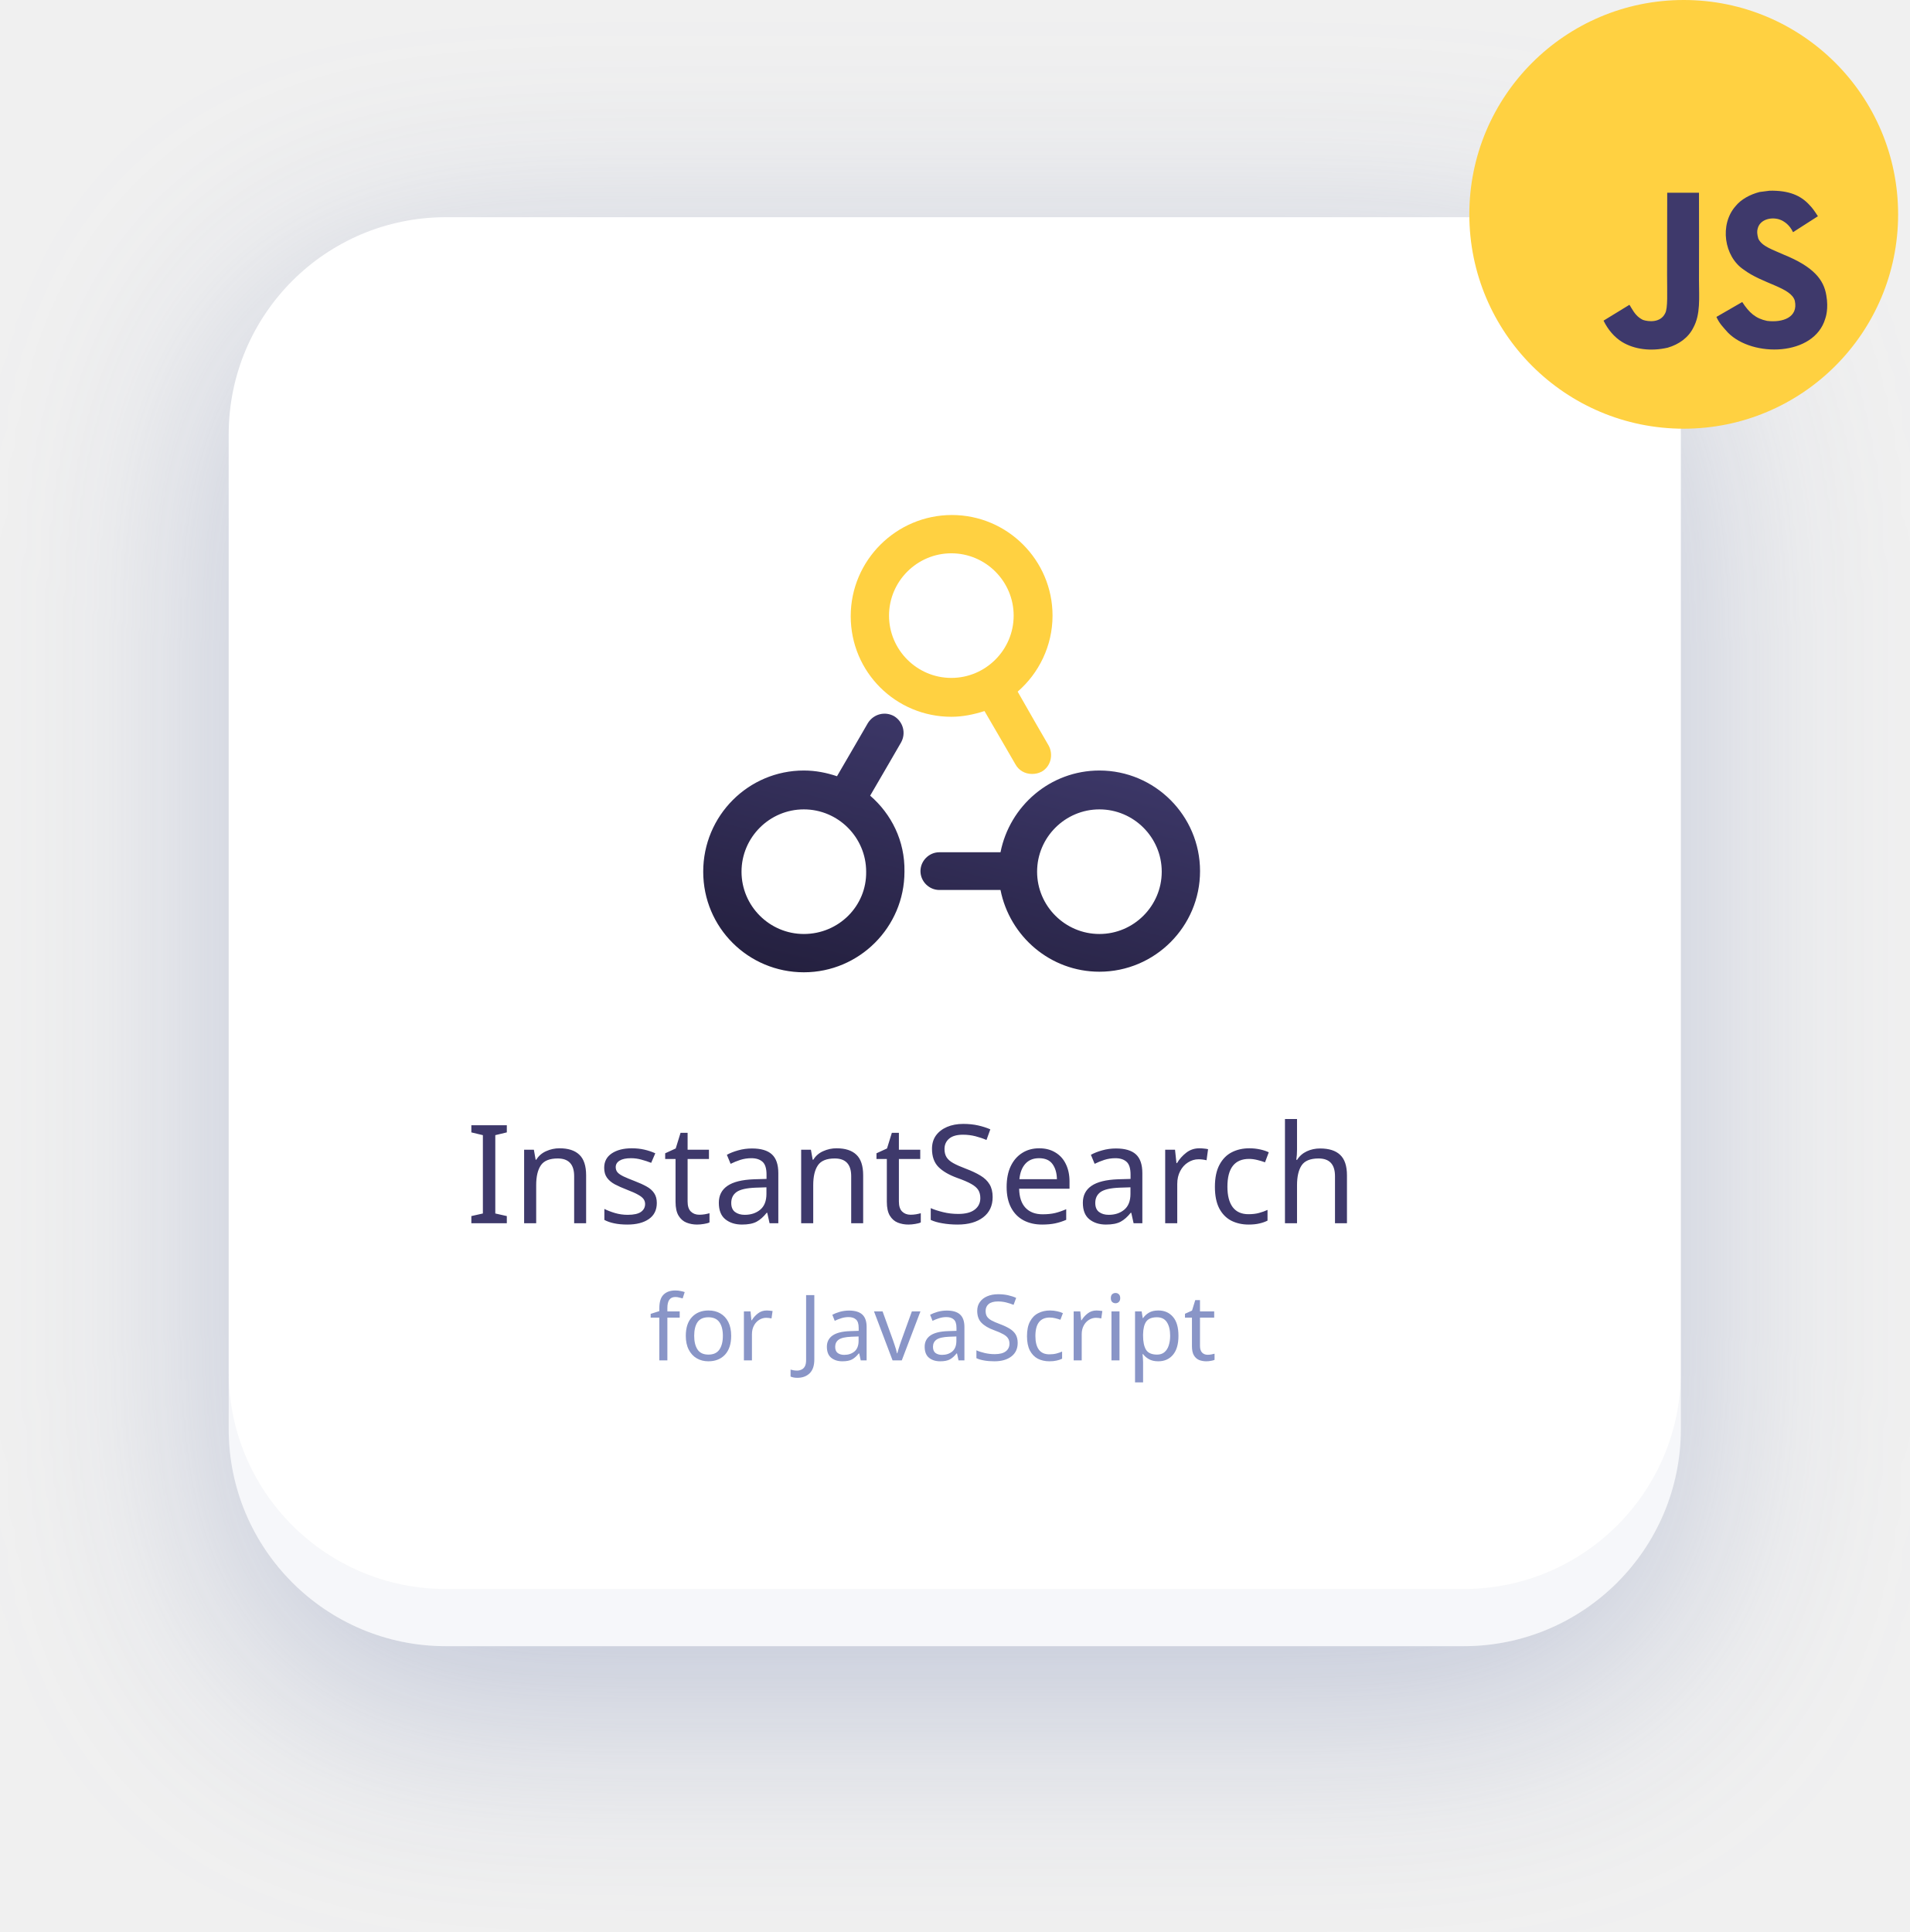
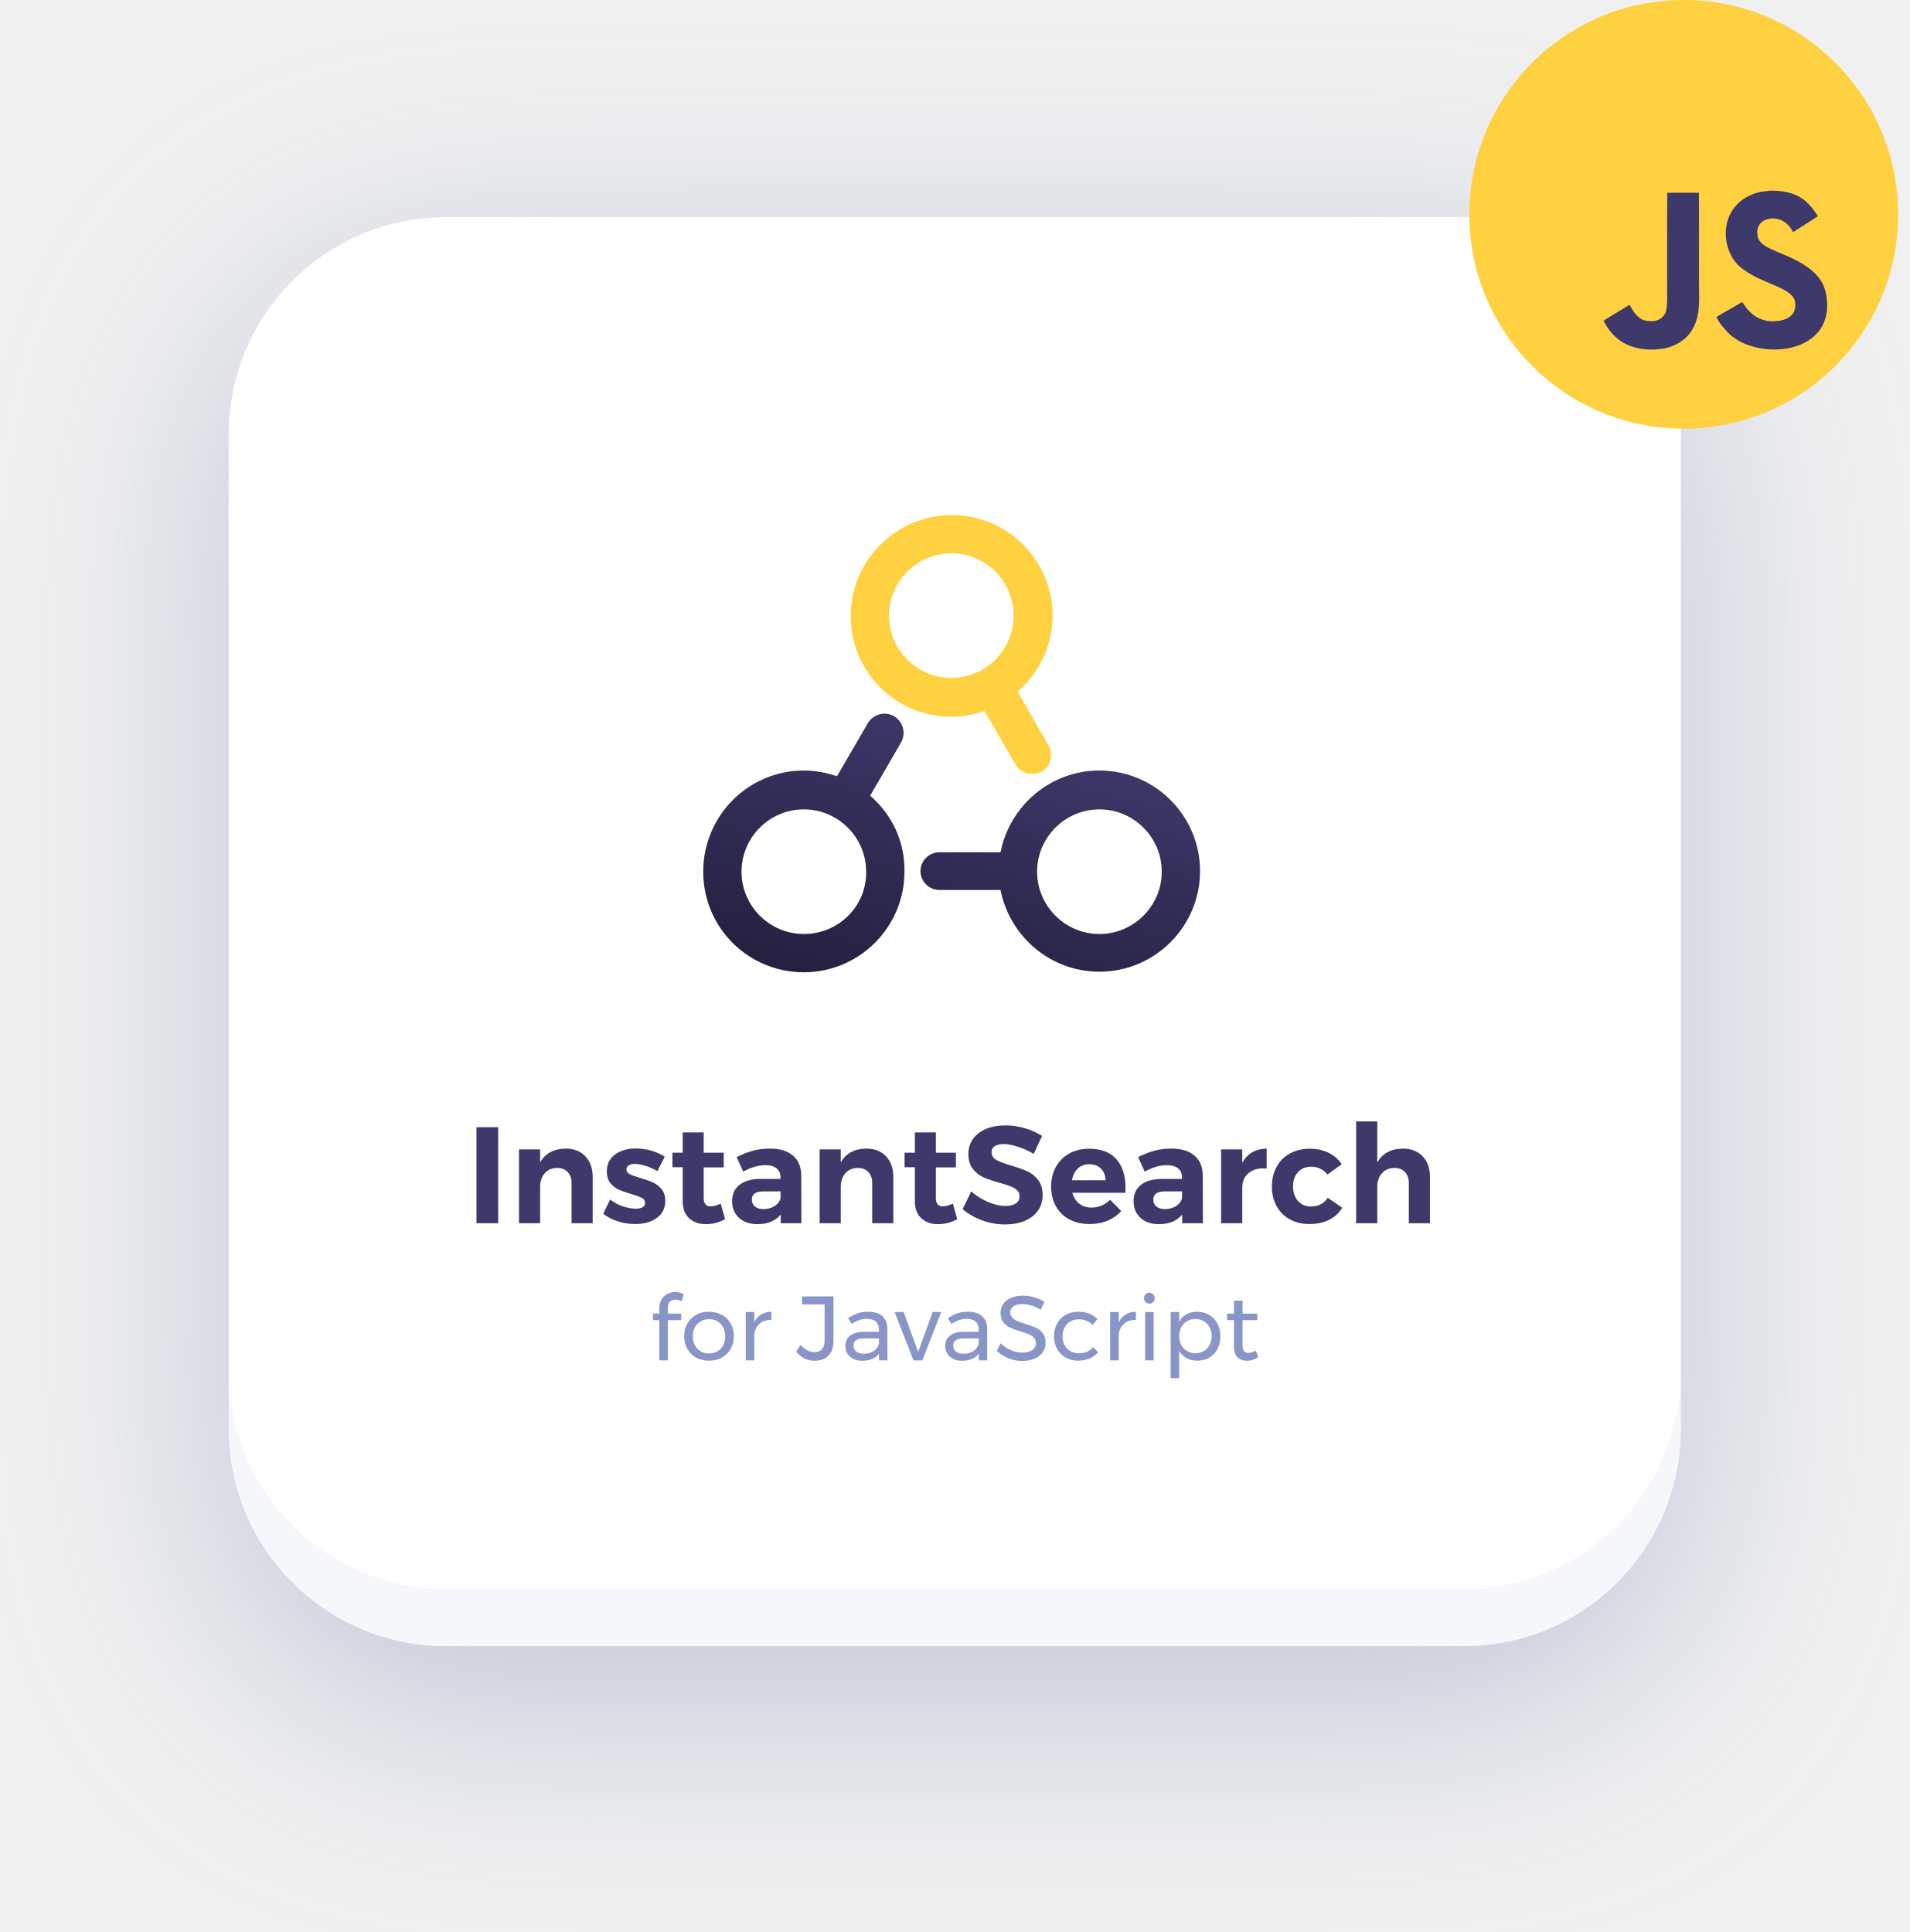
<svg xmlns="http://www.w3.org/2000/svg" xmlns:xlink="http://www.w3.org/1999/xlink" width="334" height="338" viewBox="0 0 334 338">
  <defs>
    <rect id="b" width="254" height="250" y="38" rx="38" />
    <filter id="a" width="151.2%" height="152%" x="-25.6%" y="-22%" filterUnits="objectBoundingBox">
      <feOffset dy="10" in="SourceAlpha" result="shadowOffsetOuter1" />
-       <feGaussianBlur in="shadowOffsetOuter1" result="shadowBlurOuter1" stdDeviation="20" />
-       <feColorMatrix in="shadowBlurOuter1" values="0 0 0 0 0.441 0 0 0 0 0.503 0 0 0 0 0.685 0 0 0 0.384 0" />
+       <feGaussianBlur stdDeviation="20" in="shadowOffsetOuter1" result="shadowBlurOuter1" />
+       <feColorMatrix values="0 0 0 0 0.441 0 0 0 0 0.503 0 0 0 0 0.685 0 0 0 0.384 0" in="shadowBlurOuter1" />
    </filter>
    <filter id="c" width="135.4%" height="136%" x="-17.7%" y="-14%" filterUnits="objectBoundingBox">
      <feOffset dy="-10" in="SourceAlpha" result="shadowOffsetInner1" />
-       <feComposite in="shadowOffsetInner1" in2="SourceAlpha" k2="-1" k3="1" operator="arithmetic" result="shadowInnerInner1" />
-       <feColorMatrix in="shadowInnerInner1" values="0 0 0 0 0.404 0 0 0 0 0.459 0 0 0 0 0.631 0 0 0 0.06 0" />
+       <feComposite in="shadowOffsetInner1" in2="SourceAlpha" operator="arithmetic" k2="-1" k3="1" result="shadowInnerInner1" />
+       <feColorMatrix values="0 0 0 0 0.404 0 0 0 0 0.459 0 0 0 0 0.631 0 0 0 0.06 0" in="shadowInnerInner1" />
    </filter>
    <linearGradient id="d" x1="21.895%" x2="77.978%" y1="121.561%" y2="8.499%">
-       <stop offset="0%" stop-color="#201C38" />
-       <stop offset="100%" stop-color="#3E396B" />
+       <stop stop-color="#201C38" offset="0%" />
+       <stop stop-color="#3E396B" offset="100%" />
    </linearGradient>
  </defs>
  <g fill="none" fill-rule="evenodd" transform="translate(40)">
-     <use fill="#000" filter="url(#a)" xlink:href="#b" />
-     <use fill="#FFF" xlink:href="#b" />
-     <use fill="#000" filter="url(#c)" xlink:href="#b" />
+     <use fill="black" filter="url(#a)" xlink:href="#b" />
+     <use fill="#FFFFFF" xlink:href="#b" />
+     <use fill="black" filter="url(#c)" xlink:href="#b" />
    <circle cx="254" cy="37" r="35" fill="#3E396B" />
-     <path fill="#FFD141" d="M254.5 75c20.71 0 37.5-16.79 37.5-37.5S275.21 0 254.5 0 217 16.79 217 37.5 233.79 75 254.5 75zm24.94-23.336c-.435-2.71-2.204-4.988-7.444-7.114-1.819-.836-3.848-1.436-4.452-2.814-.215-.803-.244-1.253-.108-1.74.39-1.578 2.272-2.069 3.764-1.619.96.322 1.871 1.063 2.419 2.245 2.566-1.66 2.56-1.65 4.352-2.792-.656-1.018-1.007-1.487-1.436-1.922-1.543-1.725-3.645-2.611-7.007-2.544-.583.075-1.17.152-1.753.225-1.678.426-3.279 1.307-4.216 2.488-2.814 3.193-2.011 8.783 1.414 11.083 3.373 2.532 8.33 3.107 8.963 5.475.616 2.9-2.132 3.838-4.861 3.504-2.011-.418-3.131-1.44-4.34-3.3-2.228 1.288-2.228 1.288-4.516 2.605.542 1.187 1.115 1.725 2.023 2.754 4.307 4.367 15.086 4.153 17.017-2.46.079-.224.6-1.74.182-4.075l-.001.001zm-22.267-17.946h-5.56c0 4.803-.022 9.572-.022 14.376 0 3.057.156 5.861-.34 6.718-.815 1.693-2.922 1.482-3.883 1.155-.978-.482-1.475-1.164-2.051-2.132-.16-.275-.279-.49-.318-.508-1.509.922-3.011 1.848-4.522 2.77.752 1.543 1.86 2.882 3.279 3.752 2.119 1.27 4.967 1.66 7.945.977 1.938-.566 3.611-1.736 4.487-3.514 1.266-2.336.994-5.161.983-8.287.028-5.097 0-10.194 0-15.31l.002.003z" />
-     <g>
-       <g fill-rule="nonzero">
-         <path fill="#FFD141" d="M126.4 125.4c2 0 3.9-.4 5.8-1l3.2 5.5 2.2 3.8c.6 1.1 1.7 1.7 2.9 1.7.6 0 1.1-.1 1.7-.4 1.6-.9 2.1-3 1.2-4.6l-2.2-3.8-3.2-5.6c3.7-3.2 6.1-8 6.1-13.3 0-9.7-7.9-17.6-17.6-17.6-9.7 0-17.7 7.9-17.7 17.7 0 9.8 7.9 17.6 17.6 17.6zm0-28.6c6 0 10.9 4.9 10.9 10.9s-4.9 10.9-10.9 10.9-10.9-4.9-10.9-10.9 4.9-10.9 10.9-10.9z" />
-         <path fill="url(#d)" d="M69.3 44.8c-8.6 0-15.7 6.2-17.3 14.3H41.3c-1.8 0-3.3 1.5-3.3 3.3 0 1.8 1.5 3.3 3.3 3.3H52C53.6 73.8 60.7 80 69.3 80c9.7 0 17.6-7.9 17.6-17.6 0-9.7-7.9-17.6-17.6-17.6zm0 28.6c-6 0-10.9-4.9-10.9-10.9s4.9-10.9 10.9-10.9 10.9 4.9 10.9 10.9-4.9 10.9-10.9 10.9zM29.2 49.2c3.7 3.2 6.1 7.9 6 13.3 0 9.7-7.9 17.6-17.6 17.6C7.9 80.1 0 72.3 0 62.5s7.9-17.7 17.6-17.7c2.1 0 4 .4 5.8 1l3.2-5.5 2.2-3.8c1-1.6 3-2.1 4.6-1.2 1.6 1 2.1 3 1.2 4.6l-2.2 3.8-3.2 5.5zM17.6 73.4c6.1 0 11-4.9 10.9-10.9 0-6-4.9-10.9-10.9-10.9S6.7 56.5 6.7 62.5s4.9 10.9 10.9 10.9z" transform="translate(83 90)" />
+     <path fill="#FFD141" d="M254.5,75 C275.211,75 292,58.211 292,37.5 C292,16.789 275.211,0 254.5,0 C233.789,0 217,16.789 217,37.5 C217,58.211 233.789,75 254.5,75 Z M279.44,51.664 C279.005,48.954 277.236,46.676 271.996,44.55 C270.177,43.714 268.148,43.114 267.544,41.736 C267.329,40.933 267.3,40.483 267.436,39.995 C267.826,38.418 269.708,37.928 271.2,38.377 C272.16,38.699 273.071,39.44 273.619,40.622 C276.185,38.961 276.179,38.972 277.971,37.83 C277.315,36.812 276.964,36.343 276.535,35.908 C274.992,34.183 272.89,33.297 269.528,33.364 C268.945,33.439 268.358,33.516 267.775,33.589 C266.097,34.015 264.496,34.896 263.559,36.077 C260.745,39.27 261.548,44.86 264.973,47.16 C268.346,49.692 273.303,50.267 273.936,52.635 C274.552,55.535 271.804,56.473 269.075,56.139 C267.064,55.721 265.944,54.699 264.735,52.839 C262.507,54.127 262.507,54.127 260.219,55.444 C260.761,56.631 261.334,57.169 262.242,58.198 C266.549,62.565 277.328,62.351 279.259,55.739 C279.338,55.514 279.859,53.998 279.441,51.663 L279.44,51.664 Z M257.173,33.718 L251.613,33.718 C251.613,38.521 251.591,43.29 251.591,48.094 C251.591,51.151 251.748,53.955 251.25,54.812 C250.436,56.505 248.329,56.294 247.368,55.967 C246.39,55.485 245.893,54.803 245.317,53.835 C245.156,53.56 245.038,53.344 244.999,53.327 C243.49,54.249 241.988,55.175 240.477,56.097 C241.229,57.64 242.337,58.979 243.756,59.849 C245.875,61.12 248.723,61.51 251.701,60.826 C253.639,60.26 255.312,59.09 256.188,57.312 C257.454,54.976 257.182,52.151 257.171,49.025 C257.199,43.928 257.171,38.831 257.171,33.715 L257.173,33.718 Z" />
+     <g transform="translate(43 90)">
+       <g fill-rule="nonzero" transform="translate(40)">
+         <path fill="#FFD141" d="M43.4,35.4 C45.4,35.4 47.3,35 49.2,34.4 L52.4,39.9 L54.6,43.7 C55.2,44.8 56.3,45.4 57.5,45.4 C58.1,45.4 58.6,45.3 59.2,45 C60.8,44.1 61.3,42 60.4,40.4 L58.2,36.6 L55,31 C58.7,27.8 61.1,23 61.1,17.7 C61.1,8 53.2,0.1 43.5,0.1 C33.8,0.1 25.8,8 25.8,17.8 C25.8,27.6 33.7,35.4 43.4,35.4 Z M43.4,6.8 C49.4,6.8 54.3,11.7 54.3,17.7 C54.3,23.7 49.4,28.6 43.4,28.6 C37.4,28.6 32.5,23.7 32.5,17.7 C32.5,11.7 37.4,6.8 43.4,6.8 Z" />
+         <path fill="url(#d)" d="M69.3,44.8 C60.7,44.8 53.6,51 52,59.1 L45.7,59.1 L41.3,59.1 C39.5,59.1 38,60.6 38,62.4 C38,64.2 39.5,65.7 41.3,65.7 L45.7,65.7 L52,65.7 C53.6,73.8 60.7,80 69.3,80 C79,80 86.9,72.1 86.9,62.4 C86.9,52.7 79,44.8 69.3,44.8 Z M69.3,73.4 C63.3,73.4 58.4,68.5 58.4,62.5 C58.4,56.5 63.3,51.6 69.3,51.6 C75.3,51.6 80.2,56.5 80.2,62.5 C80.2,68.5 75.3,73.4 69.3,73.4 Z M29.2,49.2 C32.9,52.4 35.3,57.1 35.2,62.5 C35.2,72.2 27.3,80.1 17.6,80.1 C7.9,80.1 0,72.3 0,62.5 C0,52.7 7.9,44.8 17.6,44.8 C19.7,44.8 21.6,45.2 23.4,45.8 L26.6,40.3 L28.8,36.5 C29.8,34.9 31.8,34.4 33.4,35.3 C35,36.3 35.5,38.3 34.6,39.9 L32.4,43.7 L29.2,49.2 Z M17.6,73.4 C23.7,73.4 28.6,68.5 28.5,62.5 C28.5,56.5 23.6,51.6 17.6,51.6 C11.6,51.6 6.7,56.5 6.7,62.5 C6.7,68.5 11.6,73.4 17.6,73.4 Z" />
      </g>
-       <text fill="#3E396B" font-family="Montserrat-SemiBold, Montserrat" font-size="24" font-weight="500" transform="translate(41 90)">
-         <tspan x=".492" y="124">InstantSearch</tspan>
-       </text>
-       <text fill="#8995C7" font-family="Montserrat-Regular, Montserrat" font-size="16" transform="translate(41 90)">
-         <tspan x="32.576" y="148">for JavaScript</tspan>
-       </text>
+       <path fill="#3E396B" d="M0.34,107.2 L4.132,107.2 L4.132,124 L0.34,124 L0.34,107.2 Z M19.384,112.288 C20.24,113.184 20.668,114.384 20.668,115.888 L20.668,124 L16.972,124 L16.972,116.968 C16.972,116.152 16.744,115.508 16.288,115.036 C15.832,114.564 15.212,114.328 14.428,114.328 C13.516,114.344 12.796,114.66 12.268,115.276 C11.74,115.892 11.476,116.68 11.476,117.64 L11.476,124 L7.78,124 L7.78,111.088 L11.476,111.088 L11.476,113.344 C12.372,111.776 13.86,110.976 15.94,110.944 C17.38,110.944 18.528,111.392 19.384,112.288 Z M29.908,113.956 C29.22,113.74 28.604,113.632 28.06,113.632 C27.612,113.632 27.252,113.712 26.98,113.872 C26.708,114.032 26.572,114.272 26.572,114.592 C26.572,114.944 26.756,115.216 27.124,115.408 C27.492,115.6 28.092,115.816 28.924,116.056 C29.836,116.328 30.588,116.596 31.18,116.86 C31.772,117.124 32.284,117.516 32.716,118.036 C33.148,118.556 33.364,119.24 33.364,120.088 C33.364,121.368 32.872,122.364 31.888,123.076 C30.904,123.788 29.644,124.144 28.108,124.144 C27.052,124.144 26.036,123.988 25.06,123.676 C24.084,123.364 23.236,122.92 22.516,122.344 L23.716,119.848 C24.372,120.36 25.104,120.756 25.912,121.036 C26.72,121.316 27.484,121.456 28.204,121.456 C28.7,121.456 29.096,121.372 29.392,121.204 C29.688,121.036 29.836,120.784 29.836,120.448 C29.836,120.08 29.648,119.792 29.272,119.584 C28.896,119.376 28.292,119.152 27.46,118.912 C26.58,118.656 25.848,118.4 25.264,118.144 C24.68,117.888 24.18,117.5 23.764,116.98 C23.348,116.46 23.14,115.784 23.14,114.952 C23.14,113.672 23.62,112.68 24.58,111.976 C25.54,111.272 26.756,110.92 28.228,110.92 C29.108,110.92 29.988,111.044 30.868,111.292 C31.748,111.54 32.548,111.896 33.268,112.36 L31.996,114.88 C31.292,114.48 30.596,114.172 29.908,113.956 Z M43.828,123.28 C43.348,123.568 42.816,123.788 42.232,123.94 C41.648,124.092 41.06,124.168 40.468,124.168 C39.268,124.168 38.292,123.824 37.54,123.136 C36.788,122.448 36.412,121.464 36.412,120.184 L36.412,114.208 L34.612,114.208 L34.612,111.664 L36.412,111.664 L36.412,108.112 L40.084,108.112 L40.084,111.664 L43.588,111.664 L43.588,114.232 L40.084,114.232 L40.084,119.56 C40.084,120.552 40.476,121.048 41.26,121.048 C41.804,121.048 42.404,120.888 43.06,120.568 L43.828,123.28 Z M53.548,124 L53.548,122.488 C53.116,123.032 52.556,123.448 51.868,123.736 C51.18,124.024 50.388,124.168 49.492,124.168 C48.132,124.168 47.052,123.796 46.252,123.052 C45.452,122.308 45.052,121.336 45.052,120.136 C45.052,118.92 45.48,117.972 46.336,117.292 C47.192,116.612 48.404,116.264 49.972,116.248 L53.524,116.248 L53.524,116.008 C53.524,115.32 53.296,114.788 52.84,114.412 C52.384,114.036 51.716,113.848 50.836,113.848 C49.636,113.848 48.356,114.224 46.996,114.976 L45.844,112.432 C46.868,111.92 47.828,111.544 48.724,111.304 C49.62,111.064 50.604,110.944 51.676,110.944 C53.404,110.944 54.744,111.352 55.696,112.168 C56.648,112.984 57.132,114.12 57.148,115.576 L57.172,124 L53.548,124 Z M52.516,120.976 C53.076,120.608 53.412,120.144 53.524,119.584 L53.524,118.432 L50.62,118.432 C49.9,118.432 49.368,118.548 49.024,118.78 C48.68,119.012 48.508,119.384 48.508,119.896 C48.508,120.392 48.688,120.788 49.048,121.084 C49.408,121.38 49.9,121.528 50.524,121.528 C51.292,121.528 51.956,121.344 52.516,120.976 Z M71.968,112.288 C72.824,113.184 73.252,114.384 73.252,115.888 L73.252,124 L69.556,124 L69.556,116.968 C69.556,116.152 69.328,115.508 68.872,115.036 C68.416,114.564 67.796,114.328 67.012,114.328 C66.1,114.344 65.38,114.66 64.852,115.276 C64.324,115.892 64.06,116.68 64.06,117.64 L64.06,124 L60.364,124 L60.364,111.088 L64.06,111.088 L64.06,113.344 C64.956,111.776 66.444,110.976 68.524,110.944 C69.964,110.944 71.112,111.392 71.968,112.288 Z M84.436,123.28 C83.956,123.568 83.424,123.788 82.84,123.94 C82.256,124.092 81.668,124.168 81.076,124.168 C79.876,124.168 78.9,123.824 78.148,123.136 C77.396,122.448 77.02,121.464 77.02,120.184 L77.02,114.208 L75.22,114.208 L75.22,111.664 L77.02,111.664 L77.02,108.112 L80.692,108.112 L80.692,111.664 L84.196,111.664 L84.196,114.232 L80.692,114.232 L80.692,119.56 C80.692,120.552 81.084,121.048 81.868,121.048 C82.412,121.048 83.012,120.888 83.668,120.568 L84.436,123.28 Z M95.056,110.62 C94.088,110.308 93.26,110.152 92.572,110.152 C91.916,110.152 91.396,110.272 91.012,110.512 C90.628,110.752 90.436,111.104 90.436,111.568 C90.436,112.16 90.712,112.612 91.264,112.924 C91.816,113.236 92.668,113.56 93.82,113.896 C94.972,114.232 95.92,114.568 96.664,114.904 C97.408,115.24 98.044,115.744 98.572,116.416 C99.1,117.088 99.364,117.976 99.364,119.08 C99.364,120.152 99.08,121.076 98.512,121.852 C97.944,122.628 97.164,123.216 96.172,123.616 C95.18,124.016 94.052,124.216 92.788,124.216 C91.428,124.216 90.092,123.976 88.78,123.496 C87.468,123.016 86.332,122.36 85.372,121.528 L86.884,118.432 C87.732,119.2 88.708,119.816 89.812,120.28 C90.916,120.744 91.924,120.976 92.836,120.976 C93.62,120.976 94.232,120.832 94.672,120.544 C95.112,120.256 95.332,119.84 95.332,119.296 C95.332,118.864 95.184,118.508 94.888,118.228 C94.592,117.948 94.216,117.72 93.76,117.544 C93.304,117.368 92.676,117.168 91.876,116.944 C90.724,116.624 89.784,116.304 89.056,115.984 C88.328,115.664 87.7,115.176 87.172,114.52 C86.644,113.864 86.38,112.992 86.38,111.904 C86.38,110.896 86.652,110.012 87.196,109.252 C87.74,108.492 88.5,107.908 89.476,107.5 C90.452,107.092 91.588,106.888 92.884,106.888 C94.036,106.888 95.172,107.056 96.292,107.392 C97.412,107.728 98.404,108.176 99.268,108.736 L97.804,111.88 C96.94,111.352 96.024,110.932 95.056,110.62 Z M112.24,112.768 C113.32,113.968 113.86,115.64 113.86,117.784 C113.86,118.168 113.852,118.464 113.836,118.672 L104.572,118.672 C104.78,119.488 105.18,120.124 105.772,120.58 C106.364,121.036 107.076,121.264 107.908,121.264 C108.516,121.264 109.1,121.148 109.66,120.916 C110.22,120.684 110.724,120.344 111.172,119.896 L113.116,121.864 C112.46,122.6 111.664,123.164 110.728,123.556 C109.792,123.948 108.748,124.144 107.596,124.144 C106.236,124.144 105.048,123.872 104.032,123.328 C103.016,122.784 102.232,122.016 101.68,121.024 C101.128,120.032 100.852,118.888 100.852,117.592 C100.852,116.28 101.132,115.124 101.692,114.124 C102.252,113.124 103.036,112.348 104.044,111.796 C105.052,111.244 106.204,110.968 107.5,110.968 C109.58,110.968 111.16,111.568 112.24,112.768 Z M110.38,116.488 C110.348,115.64 110.076,114.96 109.564,114.448 C109.052,113.936 108.372,113.68 107.524,113.68 C106.724,113.68 106.056,113.932 105.52,114.436 C104.984,114.94 104.644,115.624 104.5,116.488 L110.38,116.488 Z M123.772,124 L123.772,122.488 C123.34,123.032 122.78,123.448 122.092,123.736 C121.404,124.024 120.612,124.168 119.716,124.168 C118.356,124.168 117.276,123.796 116.476,123.052 C115.676,122.308 115.276,121.336 115.276,120.136 C115.276,118.92 115.704,117.972 116.56,117.292 C117.416,116.612 118.628,116.264 120.196,116.248 L123.748,116.248 L123.748,116.008 C123.748,115.32 123.52,114.788 123.064,114.412 C122.608,114.036 121.94,113.848 121.06,113.848 C119.86,113.848 118.58,114.224 117.22,114.976 L116.068,112.432 C117.092,111.92 118.052,111.544 118.948,111.304 C119.844,111.064 120.828,110.944 121.9,110.944 C123.628,110.944 124.968,111.352 125.92,112.168 C126.872,112.984 127.356,114.12 127.372,115.576 L127.396,124 L123.772,124 Z M122.74,120.976 C123.3,120.608 123.636,120.144 123.748,119.584 L123.748,118.432 L120.844,118.432 C120.124,118.432 119.592,118.548 119.248,118.78 C118.904,119.012 118.732,119.384 118.732,119.896 C118.732,120.392 118.912,120.788 119.272,121.084 C119.632,121.38 120.124,121.528 120.748,121.528 C121.516,121.528 122.18,121.344 122.74,120.976 Z M136.036,111.592 C136.756,111.176 137.596,110.96 138.556,110.944 L138.556,114.424 C138.428,114.408 138.236,114.4 137.98,114.4 C136.844,114.4 135.944,114.708 135.28,115.324 C134.616,115.94 134.284,116.76 134.284,117.784 L134.284,124 L130.588,124 L130.588,111.088 L134.284,111.088 L134.284,113.416 C134.732,112.616 135.316,112.008 136.036,111.592 Z M146.308,114.112 C145.38,114.112 144.624,114.428 144.04,115.06 C143.456,115.692 143.164,116.528 143.164,117.568 C143.164,118.608 143.452,119.452 144.028,120.1 C144.604,120.748 145.34,121.072 146.236,121.072 C147.58,121.072 148.58,120.568 149.236,119.56 L151.78,121.288 C151.236,122.2 150.472,122.904 149.488,123.4 C148.504,123.896 147.356,124.144 146.044,124.144 C144.748,124.144 143.604,123.872 142.612,123.328 C141.62,122.784 140.848,122.016 140.296,121.024 C139.744,120.032 139.468,118.888 139.468,117.592 C139.468,116.28 139.744,115.124 140.296,114.124 C140.848,113.124 141.624,112.348 142.624,111.796 C143.624,111.244 144.78,110.968 146.092,110.968 C147.324,110.968 148.42,111.204 149.38,111.676 C150.34,112.148 151.108,112.816 151.684,113.68 L149.188,115.48 C148.452,114.568 147.492,114.112 146.308,114.112 Z M165.832,112.288 C166.688,113.184 167.116,114.384 167.116,115.888 L167.116,124 L163.42,124 L163.42,116.968 C163.42,116.152 163.192,115.508 162.736,115.036 C162.28,114.564 161.66,114.328 160.876,114.328 C159.964,114.344 159.24,114.66 158.704,115.276 C158.168,115.892 157.9,116.68 157.9,117.64 L157.9,124 L154.204,124 L154.204,106.192 L157.9,106.192 L157.9,113.368 C158.796,111.784 160.284,110.976 162.364,110.944 C163.82,110.944 164.976,111.392 165.832,112.288 Z" />
+       <path fill="#8995C7" d="M34.192,137.712 C33.936,137.947 33.808,138.283 33.808,138.72 L33.808,139.824 L36.144,139.824 L36.144,140.96 L33.808,140.96 L33.808,148 L32.32,148 L32.32,140.96 L31.216,140.96 L31.216,139.824 L32.32,139.824 L32.32,138.912 C32.32,138.293 32.451,137.768 32.712,137.336 C32.973,136.904 33.317,136.579 33.744,136.36 C34.171,136.141 34.629,136.032 35.12,136.032 C35.589,136.032 36.08,136.16 36.592,136.416 L36.24,137.632 C35.856,137.451 35.493,137.36 35.152,137.36 C34.768,137.36 34.448,137.477 34.192,137.712 Z M43.272,140.032 C43.928,140.395 44.44,140.899 44.808,141.544 C45.176,142.189 45.36,142.928 45.36,143.76 C45.36,144.592 45.176,145.333 44.808,145.984 C44.44,146.635 43.928,147.141 43.272,147.504 C42.616,147.867 41.867,148.048 41.024,148.048 C40.171,148.048 39.416,147.867 38.76,147.504 C38.104,147.141 37.592,146.637 37.224,145.992 C36.856,145.347 36.672,144.603 36.672,143.76 C36.672,142.928 36.856,142.189 37.224,141.544 C37.592,140.899 38.104,140.395 38.76,140.032 C39.416,139.669 40.171,139.488 41.024,139.488 C41.867,139.488 42.616,139.669 43.272,140.032 Z M39.544,141.168 C39.112,141.424 38.776,141.779 38.536,142.232 C38.296,142.685 38.176,143.2 38.176,143.776 C38.176,144.363 38.296,144.885 38.536,145.344 C38.776,145.803 39.112,146.157 39.544,146.408 C39.976,146.659 40.469,146.784 41.024,146.784 C41.568,146.784 42.056,146.659 42.488,146.408 C42.92,146.157 43.256,145.803 43.496,145.344 C43.736,144.885 43.856,144.363 43.856,143.776 C43.856,143.2 43.736,142.685 43.496,142.232 C43.256,141.779 42.92,141.424 42.488,141.168 C42.056,140.912 41.568,140.784 41.024,140.784 C40.469,140.784 39.976,140.912 39.544,141.168 Z M50.112,139.976 C50.624,139.661 51.232,139.499 51.936,139.488 L51.936,140.928 C51.072,140.896 50.373,141.12 49.84,141.6 C49.307,142.08 49.003,142.725 48.928,143.536 L48.928,148 L47.44,148 L47.44,139.536 L48.928,139.536 L48.928,141.36 C49.205,140.752 49.6,140.291 50.112,139.976 Z M61.904,147.16 C61.317,147.763 60.501,148.064 59.456,148.064 C58.827,148.064 58.24,147.925 57.696,147.648 C57.152,147.371 56.677,146.976 56.272,146.464 L57.024,145.28 C57.376,145.696 57.763,146.013 58.184,146.232 C58.605,146.451 59.024,146.56 59.44,146.56 C60.016,146.56 60.459,146.387 60.768,146.04 C61.077,145.693 61.232,145.2 61.232,144.56 L61.232,138.208 L57.28,138.208 L57.28,136.8 L62.784,136.8 L62.784,144.608 C62.784,145.707 62.491,146.557 61.904,147.16 Z M70.752,148 L70.752,146.816 C70.123,147.648 69.136,148.064 67.792,148.064 C67.205,148.064 66.691,147.952 66.248,147.728 C65.805,147.504 65.464,147.195 65.224,146.8 C64.984,146.405 64.864,145.963 64.864,145.472 C64.864,144.715 65.144,144.115 65.704,143.672 C66.264,143.229 67.045,143.003 68.048,142.992 L70.736,142.992 L70.736,142.592 C70.736,141.995 70.552,141.533 70.184,141.208 C69.816,140.883 69.28,140.72 68.576,140.72 C67.723,140.72 66.853,141.024 65.968,141.632 L65.344,140.608 C65.952,140.213 66.515,139.928 67.032,139.752 C67.549,139.576 68.165,139.488 68.88,139.488 C69.936,139.488 70.752,139.747 71.328,140.264 C71.904,140.781 72.197,141.504 72.208,142.432 L72.224,148 L70.752,148 Z M69.864,146.328 C70.349,145.992 70.64,145.547 70.736,144.992 L70.736,144.144 L68.256,144.144 C67.584,144.144 67.085,144.245 66.76,144.448 C66.435,144.651 66.272,144.971 66.272,145.408 C66.272,145.845 66.437,146.192 66.768,146.448 C67.099,146.704 67.541,146.832 68.096,146.832 C68.789,146.832 69.379,146.664 69.864,146.328 Z M73.472,139.536 L75.056,139.536 L77.6,146.528 L80.128,139.536 L81.632,139.536 L78.336,148 L76.784,148 L73.472,139.536 Z M88.208,148 L88.208,146.816 C87.579,147.648 86.592,148.064 85.248,148.064 C84.661,148.064 84.147,147.952 83.704,147.728 C83.261,147.504 82.92,147.195 82.68,146.8 C82.44,146.405 82.32,145.963 82.32,145.472 C82.32,144.715 82.6,144.115 83.16,143.672 C83.72,143.229 84.501,143.003 85.504,142.992 L88.192,142.992 L88.192,142.592 C88.192,141.995 88.008,141.533 87.64,141.208 C87.272,140.883 86.736,140.72 86.032,140.72 C85.179,140.72 84.309,141.024 83.424,141.632 L82.8,140.608 C83.408,140.213 83.971,139.928 84.488,139.752 C85.005,139.576 85.621,139.488 86.336,139.488 C87.392,139.488 88.208,139.747 88.784,140.264 C89.36,140.781 89.653,141.504 89.664,142.432 L89.68,148 L88.208,148 Z M87.32,146.328 C87.805,145.992 88.096,145.547 88.192,144.992 L88.192,144.144 L85.712,144.144 C85.04,144.144 84.541,144.245 84.216,144.448 C83.891,144.651 83.728,144.971 83.728,145.408 C83.728,145.845 83.893,146.192 84.224,146.448 C84.555,146.704 84.997,146.832 85.552,146.832 C86.245,146.832 86.835,146.664 87.32,146.328 Z M97.4,138.392 C96.84,138.227 96.325,138.144 95.856,138.144 C95.205,138.144 94.685,138.269 94.296,138.52 C93.907,138.771 93.712,139.115 93.712,139.552 C93.712,139.947 93.829,140.269 94.064,140.52 C94.299,140.771 94.587,140.968 94.928,141.112 C95.269,141.256 95.744,141.424 96.352,141.616 C97.109,141.851 97.723,142.075 98.192,142.288 C98.661,142.501 99.061,142.819 99.392,143.24 C99.723,143.661 99.888,144.219 99.888,144.912 C99.888,145.552 99.715,146.112 99.368,146.592 C99.021,147.072 98.536,147.443 97.912,147.704 C97.288,147.965 96.571,148.096 95.76,148.096 C94.939,148.096 94.139,147.936 93.36,147.616 C92.581,147.296 91.909,146.869 91.344,146.336 L92.032,145.008 C92.565,145.531 93.165,145.933 93.832,146.216 C94.499,146.499 95.147,146.64 95.776,146.64 C96.523,146.64 97.112,146.493 97.544,146.2 C97.976,145.907 98.192,145.509 98.192,145.008 C98.192,144.613 98.075,144.288 97.84,144.032 C97.605,143.776 97.309,143.573 96.952,143.424 C96.595,143.275 96.112,143.109 95.504,142.928 C94.757,142.704 94.149,142.485 93.68,142.272 C93.211,142.059 92.813,141.744 92.488,141.328 C92.163,140.912 92,140.363 92,139.68 C92,139.083 92.165,138.555 92.496,138.096 C92.827,137.637 93.291,137.285 93.888,137.04 C94.485,136.795 95.179,136.672 95.968,136.672 C96.64,136.672 97.299,136.771 97.944,136.968 C98.589,137.165 99.163,137.429 99.664,137.76 L99.024,139.136 C98.501,138.805 97.96,138.557 97.4,138.392 Z M105.712,140.816 C105.157,140.816 104.664,140.939 104.232,141.184 C103.8,141.429 103.461,141.776 103.216,142.224 C102.971,142.672 102.848,143.189 102.848,143.776 C102.848,144.363 102.968,144.88 103.208,145.328 C103.448,145.776 103.779,146.125 104.2,146.376 C104.621,146.627 105.104,146.752 105.648,146.752 C106.192,146.752 106.683,146.661 107.12,146.48 C107.557,146.299 107.92,146.037 108.208,145.696 L109.056,146.56 C108.672,147.04 108.184,147.408 107.592,147.664 C107,147.92 106.331,148.048 105.584,148.048 C104.763,148.048 104.032,147.867 103.392,147.504 C102.752,147.141 102.253,146.637 101.896,145.992 C101.539,145.347 101.36,144.608 101.36,143.776 C101.36,142.944 101.539,142.203 101.896,141.552 C102.253,140.901 102.752,140.395 103.392,140.032 C104.032,139.669 104.763,139.488 105.584,139.488 C106.299,139.488 106.941,139.597 107.512,139.816 C108.083,140.035 108.56,140.352 108.944,140.768 L108.128,141.792 C107.456,141.141 106.651,140.816 105.712,140.816 Z M113.856,139.976 C114.368,139.661 114.976,139.499 115.68,139.488 L115.68,140.928 C114.816,140.896 114.117,141.12 113.584,141.6 C113.051,142.08 112.747,142.725 112.672,143.536 L112.672,148 L111.184,148 L111.184,139.536 L112.672,139.536 L112.672,141.36 C112.949,140.752 113.344,140.291 113.856,139.976 Z M117.296,139.536 L118.784,139.536 L118.784,148 L117.296,148 L117.296,139.536 Z M118.696,136.432 C118.872,136.613 118.96,136.843 118.96,137.12 C118.96,137.397 118.872,137.627 118.696,137.808 C118.52,137.989 118.299,138.08 118.032,138.08 C117.765,138.08 117.544,137.989 117.368,137.808 C117.192,137.627 117.104,137.397 117.104,137.12 C117.104,136.843 117.192,136.613 117.368,136.432 C117.544,136.251 117.765,136.16 118.032,136.16 C118.299,136.16 118.52,136.251 118.696,136.432 Z M128.496,140.032 C129.115,140.395 129.595,140.901 129.936,141.552 C130.277,142.203 130.448,142.949 130.448,143.792 C130.448,144.624 130.28,145.363 129.944,146.008 C129.608,146.653 129.133,147.155 128.52,147.512 C127.907,147.869 127.205,148.048 126.416,148.048 C125.701,148.048 125.072,147.899 124.528,147.6 C123.984,147.301 123.557,146.875 123.248,146.32 L123.248,151.104 L121.76,151.104 L121.76,139.536 L123.248,139.536 L123.248,141.216 C123.557,140.661 123.981,140.235 124.52,139.936 C125.059,139.637 125.68,139.488 126.384,139.488 C127.173,139.488 127.877,139.669 128.496,140.032 Z M127.56,146.368 C127.992,146.112 128.328,145.755 128.568,145.296 C128.808,144.837 128.928,144.32 128.928,143.744 C128.928,143.179 128.805,142.667 128.56,142.208 C128.315,141.749 127.979,141.392 127.552,141.136 C127.125,140.88 126.64,140.752 126.096,140.752 C125.552,140.752 125.064,140.88 124.632,141.136 C124.2,141.392 123.861,141.749 123.616,142.208 C123.371,142.667 123.248,143.179 123.248,143.744 C123.248,144.331 123.371,144.851 123.616,145.304 C123.861,145.757 124.2,146.112 124.632,146.368 C125.064,146.624 125.552,146.752 126.096,146.752 C126.64,146.752 127.128,146.624 127.56,146.368 Z M137.072,147.44 C136.421,147.856 135.76,148.064 135.088,148.064 C134.416,148.064 133.872,147.864 133.456,147.464 C133.04,147.064 132.832,146.459 132.832,145.648 L132.832,140.96 L131.632,140.96 L131.632,139.824 L132.832,139.824 L132.832,137.552 L134.336,137.552 L134.336,139.824 L136.928,139.824 L136.928,140.96 L134.336,140.96 L134.336,145.376 C134.336,145.845 134.421,146.181 134.592,146.384 C134.763,146.587 135.019,146.688 135.36,146.688 C135.765,146.688 136.203,146.555 136.672,146.288 L137.072,147.44 Z" />
    </g>
  </g>
</svg>
